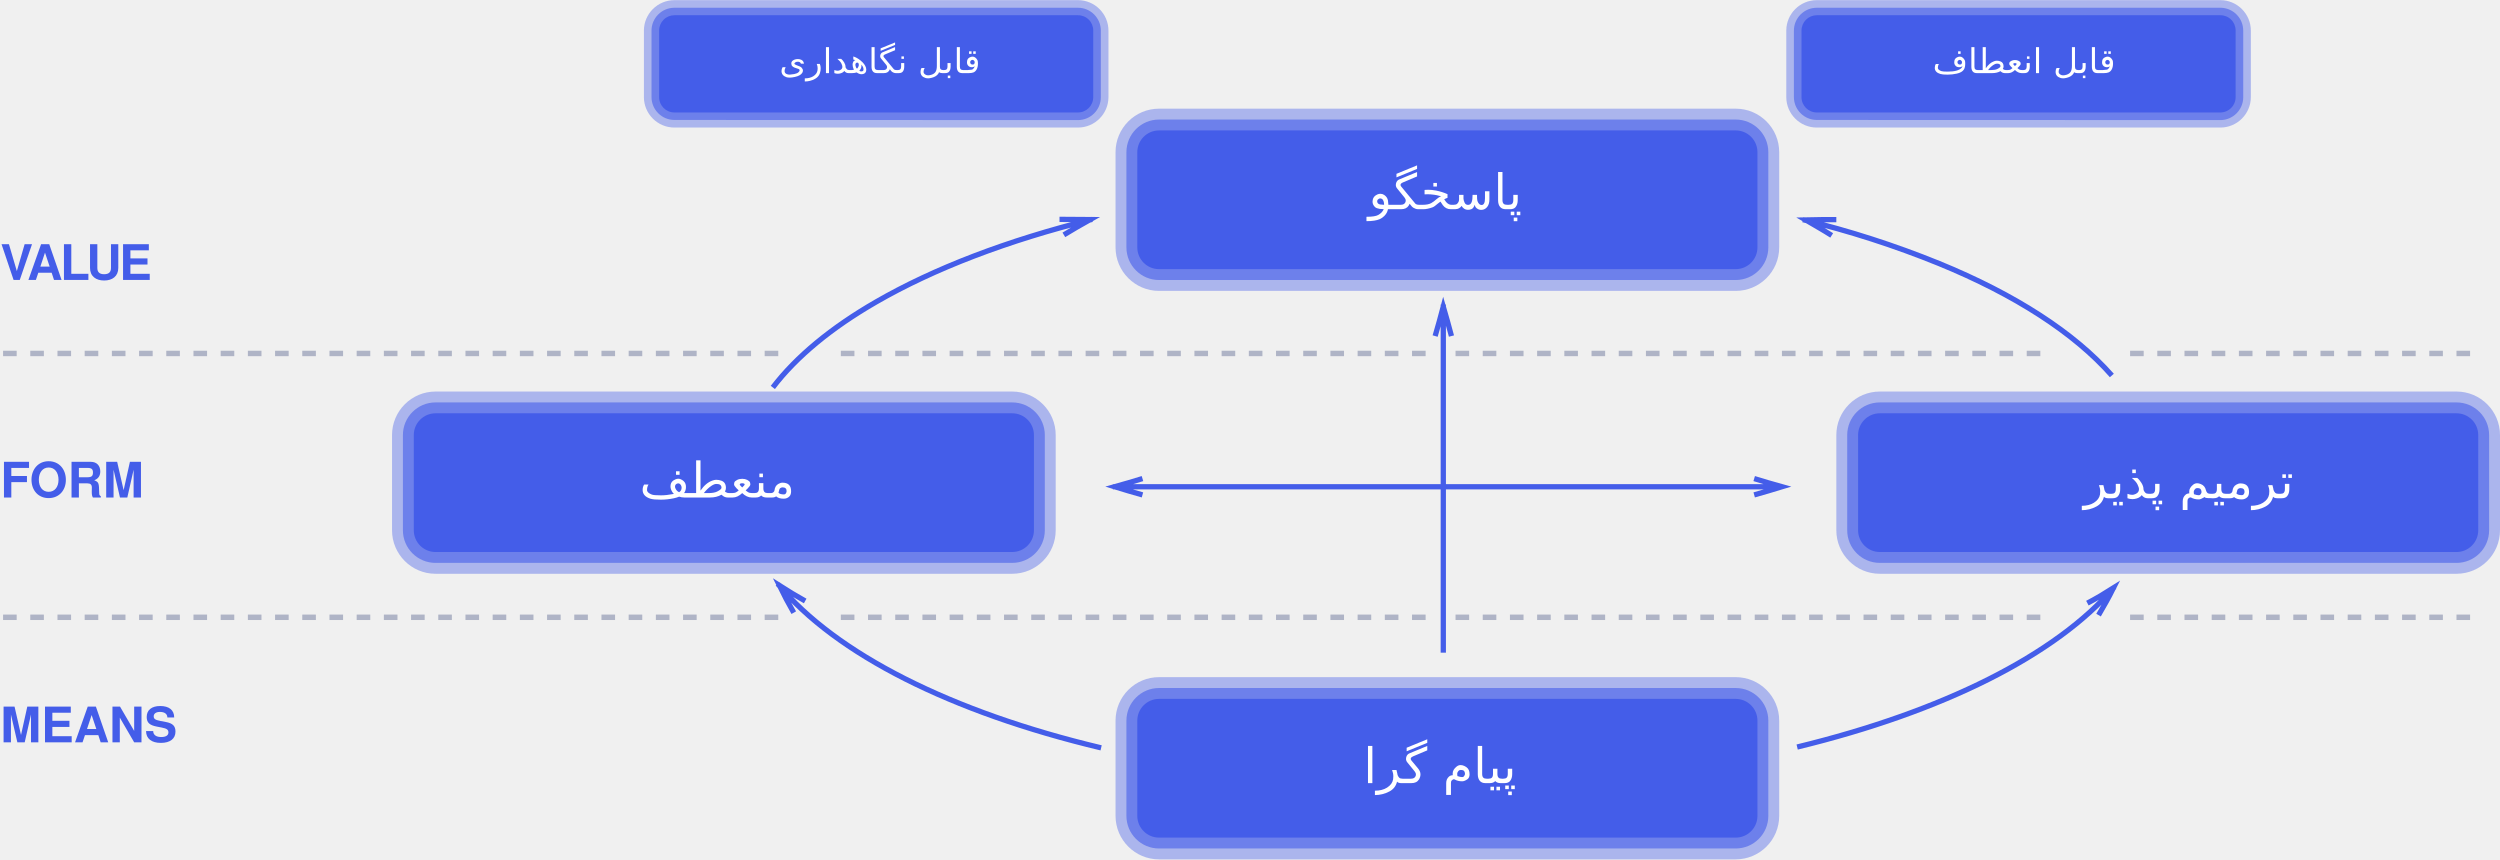
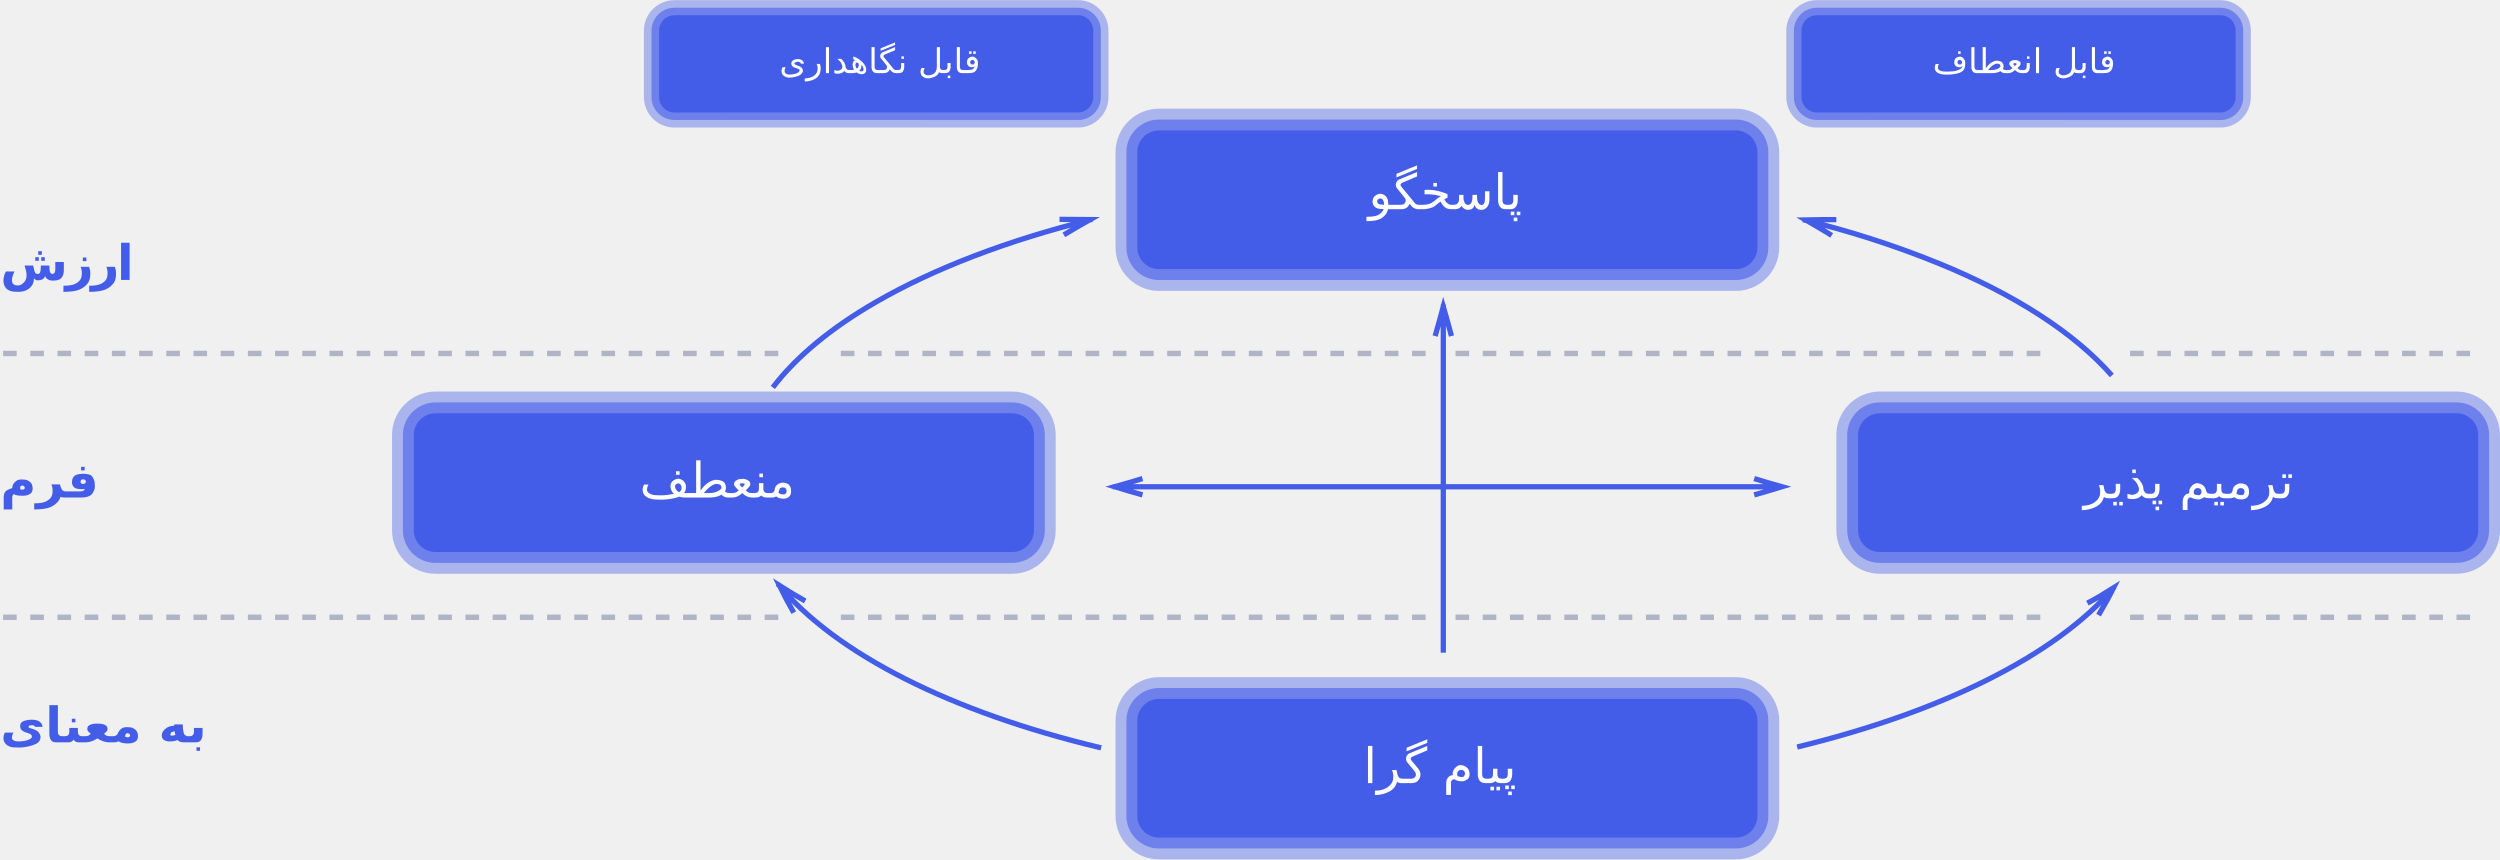
<svg xmlns="http://www.w3.org/2000/svg" id="Layer_1" data-name="Layer 1" viewBox="0 0 919.13 315.95">
  <g id="backlayer">
    <g>
      <line x1="1.13" y1="129.95" x2="286.13" y2="129.95" fill="none" stroke="#afb4c6" stroke-miterlimit="10" stroke-width="2" stroke-dasharray="5" />
      <line x1="309.13" y1="129.95" x2="528.13" y2="129.95" fill="none" stroke="#afb4c6" stroke-miterlimit="10" stroke-width="2" stroke-dasharray="5" />
      <line x1="535.13" y1="129.95" x2="752.13" y2="129.95" fill="none" stroke="#afb4c6" stroke-miterlimit="10" stroke-width="2" stroke-dasharray="5" />
      <line x1="783.13" y1="129.95" x2="909.13" y2="129.95" fill="none" stroke="#afb4c6" stroke-miterlimit="10" stroke-width="2" stroke-dasharray="5" />
    </g>
    <g>
      <line x1="1.13" y1="226.95" x2="286.13" y2="226.95" fill="none" stroke="#afb4c6" stroke-miterlimit="10" stroke-width="2" stroke-dasharray="5" />
      <line x1="309.13" y1="226.95" x2="526.13" y2="226.95" fill="none" stroke="#afb4c6" stroke-miterlimit="10" stroke-width="2" stroke-dasharray="5" />
      <line x1="535.13" y1="226.95" x2="752.13" y2="226.95" fill="none" stroke="#afb4c6" stroke-miterlimit="10" stroke-width="2" stroke-dasharray="5" />
      <line x1="783.13" y1="226.95" x2="909.13" y2="226.95" fill="none" stroke="#afb4c6" stroke-miterlimit="10" stroke-width="2" stroke-dasharray="5" />
    </g>
    <g>
-       <text transform="translate(0.13 182.91)" font-size="18" fill="#445de9" font-family="HelveticaNeue-Bold, Helvetica Neue" font-weight="700" style="isolation: isolate">FORM</text>
-       <text transform="translate(0.13 272.91)" font-size="18" fill="#445de9" font-family="HelveticaNeue-Bold, Helvetica Neue" font-weight="700" style="isolation: isolate">MEANS</text>
-       <text transform="translate(0.13 102.91)" font-size="18" fill="#445de9" font-family="HelveticaNeue-Bold, Helvetica Neue" font-weight="700" letter-spacing="-0.05em" style="isolation: isolate">VALUE</text>
+       <text transform="translate(0.13 182.91)" font-size="18" fill="#445de9" font-family="HelveticaNeue-Bold, Helvetica Neue" font-weight="700" style="isolation: isolate">فرم</text>
+       <text transform="translate(0.13 272.91)" font-size="18" fill="#445de9" font-family="HelveticaNeue-Bold, Helvetica Neue" font-weight="700" style="isolation: isolate">به معنای</text>
+       <text transform="translate(0.13 102.91)" font-size="18" fill="#445de9" font-family="HelveticaNeue-Bold, Helvetica Neue" font-weight="700" letter-spacing="-0.05em" style="isolation: isolate">ارزش</text>
    </g>
  </g>
  <g id="arrows">
    <path d="M407.2,89.4c-31.1,7.7-58.2,18.1-79.5,30.4-16.3,9.4-29.2,20-37.9,31.4M395.2,89.4c3.9,0,7.3.1,11.2.1-3.4,1.9-6.3,3.6-9.6,5.6M291.6,223.4c21.3,25.8,63.9,47.2,118.9,60.3M297.5,234c-2-3.5-3.6-6.5-5.3-10,3.3,2.1,6.1,3.8,9.5,5.7m364.7,53.7c53.5-13,95.2-33.8,116.6-58.8m-5.8,10.3c2-3.4,3.7-6.4,5.5-10-3.3,2.1-6.2,3.8-9.6,5.6m9-83.7c-13.8-15.7-35.7-29.8-63.6-41.2a353.91,353.91,0,0,0-50-16.1m12.3,0c-3.9,0-7.3,0-11.3.1,3.4,2,6.3,3.6,9.6,5.7M536.3,120.7v128m-3-116.4c1.1-3.8,2-7,3-10.8,1.1,3.8,2,7,3,10.8M414.8,187.7h246m-235.1,3c-3.6-1-6.6-1.9-10.2-3,3.6-1,6.6-1.9,10.2-3m224.9,6c3.6-1,6.6-1.9,10.2-3-3.6-1-6.6-1.9-10.2-3" transform="translate(-5.67 -8.75)" fill="none" stroke="#445de9" stroke-miterlimit="10" stroke-width="1.94" />
  </g>
  <g id="traits">
    <g>
      <g>
        <path d="M431.8,115.7a16,16,0,0,1-16-16v-35a16,16,0,0,1,16-16h212a16,16,0,0,1,16,16v35a16,16,0,0,1-16,16Z" transform="translate(-5.67 -8.75)" fill="#445de9" opacity="0.4" style="isolation: isolate" />
        <path d="M431.8,111.7a12,12,0,0,1-12-12v-35a12,12,0,0,1,12-12h212a12,12,0,0,1,12,12v35a12,12,0,0,1-12,12Z" transform="translate(-5.67 -8.75)" fill="#445de9" opacity="0.6" style="isolation: isolate" />
        <path d="M643.8,56.7h-212a8,8,0,0,0-8,8v35a8,8,0,0,0,8,8h212a8,8,0,0,0,8-8v-35A8,8,0,0,0,643.8,56.7Z" transform="translate(-5.67 -8.75)" fill="#445de9" />
        <text transform="translate(503.13 76.92)" font-size="18" fill="#fff" font-family="HelveticaNeue, Helvetica Neue" style="isolation: isolate">پاسخگو</text>
      </g>
      <g>
        <path d="M253.6,55.65a11.23,11.23,0,0,1-11.2-11.2V20a11.23,11.23,0,0,1,11.2-11.2H402A11.23,11.23,0,0,1,413.2,20v24.5A11.23,11.23,0,0,1,402,55.65Z" transform="translate(-5.67 -8.75)" fill="#445de9" opacity="0.4" style="isolation: isolate" />
        <path d="M253.6,52.85a8.42,8.42,0,0,1-8.4-8.4V20a8.42,8.42,0,0,1,8.4-8.4H402a8.42,8.42,0,0,1,8.4,8.4v24.5a8.42,8.42,0,0,1-8.4,8.4Z" transform="translate(-5.67 -8.75)" fill="#445de9" opacity="0.6" style="isolation: isolate" />
        <path d="M402,14.35H253.6A5.62,5.62,0,0,0,248,20v24.5a5.62,5.62,0,0,0,5.6,5.6H402a5.62,5.62,0,0,0,5.6-5.6V20A5.57,5.57,0,0,0,402,14.35Z" transform="translate(-5.67 -8.75)" fill="#445de9" />
        <text transform="translate(286.53 26.88)" font-size="12.6" fill="#fff" font-family="HelveticaNeue, Helvetica Neue" style="isolation: isolate">قابل نگاهداری</text>
      </g>
      <g>
        <path d="M673.6,55.65a11.23,11.23,0,0,1-11.2-11.2V20a11.23,11.23,0,0,1,11.2-11.2H822A11.23,11.23,0,0,1,833.2,20v24.5A11.23,11.23,0,0,1,822,55.65Z" transform="translate(-5.67 -8.75)" fill="#445de9" opacity="0.4" style="isolation: isolate" />
        <path d="M673.6,52.85a8.42,8.42,0,0,1-8.4-8.4V20a8.42,8.42,0,0,1,8.4-8.4H822a8.42,8.42,0,0,1,8.4,8.4v24.5a8.42,8.42,0,0,1-8.4,8.4Z" transform="translate(-5.67 -8.75)" fill="#445de9" opacity="0.6" style="isolation: isolate" />
        <path d="M822,14.35H673.6A5.62,5.62,0,0,0,668,20v24.5a5.62,5.62,0,0,0,5.6,5.6H822a5.62,5.62,0,0,0,5.6-5.6V20A5.57,5.57,0,0,0,822,14.35Z" transform="translate(-5.67 -8.75)" fill="#445de9" />
        <text transform="translate(710.53 26.88)" font-size="12.6" fill="#fff" font-family="HelveticaNeue, Helvetica Neue" style="isolation: isolate">قابل انعطاف</text>
      </g>
      <g>
        <path d="M696.8,219.7a16,16,0,0,1-16-16v-35a16,16,0,0,1,16-16h212a16,16,0,0,1,16,16v35a16,16,0,0,1-16,16Z" transform="translate(-5.67 -8.75)" fill="#445de9" opacity="0.4" style="isolation: isolate" />
        <path d="M696.8,215.7a12,12,0,0,1-12-12v-35a12,12,0,0,1,12-12h212a12,12,0,0,1,12,12v35a12,12,0,0,1-12,12Z" transform="translate(-5.67 -8.75)" fill="#445de9" opacity="0.6" style="isolation: isolate" />
        <path d="M908.8,160.7h-212a8,8,0,0,0-8,8v35a8,8,0,0,0,8,8h212a8,8,0,0,0,8-8v-35A8,8,0,0,0,908.8,160.7Z" transform="translate(-5.67 -8.75)" fill="#445de9" />
        <text transform="translate(766.13 183.18)" font-size="18" fill="#fff" font-family="HelveticaNeue-Medium, Helvetica Neue" style="isolation: isolate">ترمیم پذیر</text>
      </g>
      <g>
        <path d="M431.8,324.7a16,16,0,0,1-16-16v-35a16,16,0,0,1,16-16h212a16,16,0,0,1,16,16v35a16,16,0,0,1-16,16Z" transform="translate(-5.67 -8.75)" fill="#445de9" opacity="0.4" style="isolation: isolate" />
        <path d="M431.8,320.7a12,12,0,0,1-12-12v-35a12,12,0,0,1,12-12h212a12,12,0,0,1,12,12v35a12,12,0,0,1-12,12Z" transform="translate(-5.67 -8.75)" fill="#445de9" opacity="0.6" style="isolation: isolate" />
        <path d="M643.8,265.7h-212a8,8,0,0,0-8,8v35a8,8,0,0,0,8,8h212a8,8,0,0,0,8-8v-35A8,8,0,0,0,643.8,265.7Z" transform="translate(-5.67 -8.75)" fill="#445de9" />
        <text transform="translate(501.24 287.92)" font-size="18" fill="#fff" font-family="HelveticaNeue-Medium, Helvetica Neue" style="isolation: isolate">پیام گرا</text>
      </g>
      <g>
        <path d="M165.8,219.7a16,16,0,0,1-16-16v-35a16,16,0,0,1,16-16h212a16,16,0,0,1,16,16v35a16,16,0,0,1-16,16Z" transform="translate(-5.67 -8.75)" fill="#445de9" opacity="0.4" style="isolation: isolate" />
        <path d="M165.8,215.7a12,12,0,0,1-12-12v-35a12,12,0,0,1,12-12h212a12,12,0,0,1,12,12v35a12,12,0,0,1-12,12Z" transform="translate(-5.67 -8.75)" fill="#445de9" opacity="0.6" style="isolation: isolate" />
        <path d="M377.8,160.7h-212a8,8,0,0,0-8,8v35a8,8,0,0,0,8,8h212a8,8,0,0,0,8-8v-35A8,8,0,0,0,377.8,160.7Z" transform="translate(-5.67 -8.75)" fill="#445de9" />
        <text transform="translate(235.13 182.91)" font-size="18" fill="#fff" font-family="HelveticaNeue-Medium, Helvetica Neue" style="isolation: isolate">منعطف</text>
      </g>
    </g>
  </g>
</svg>
